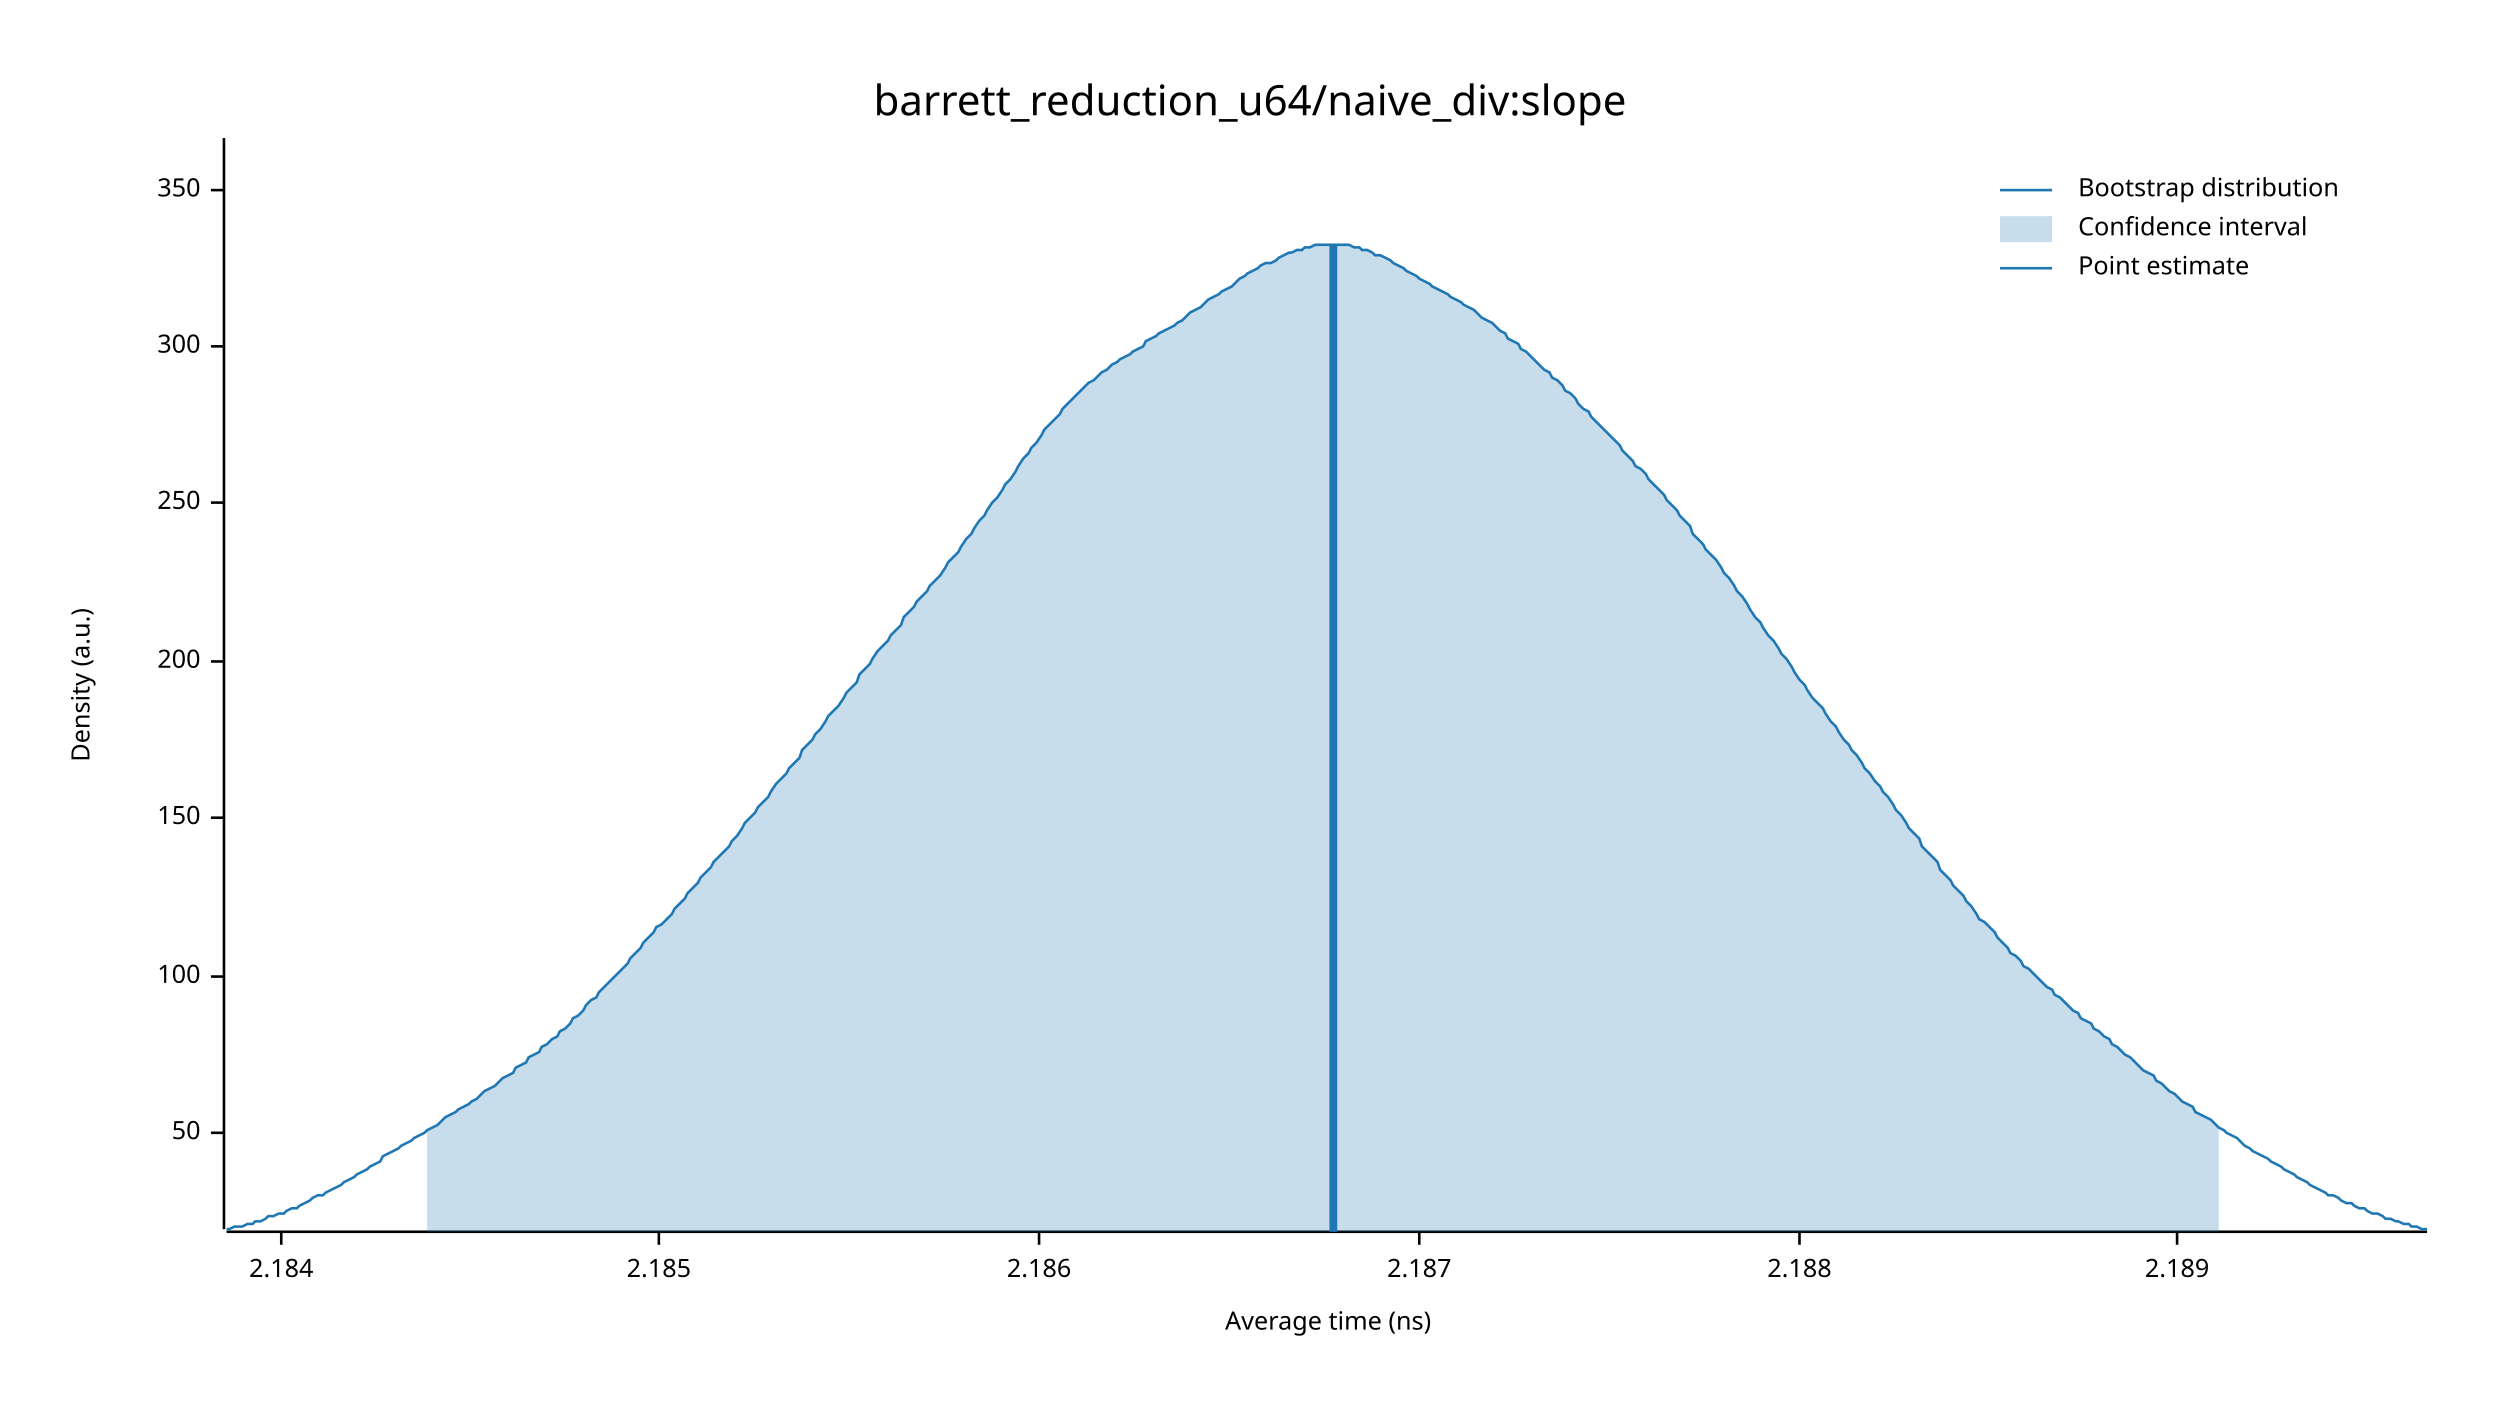
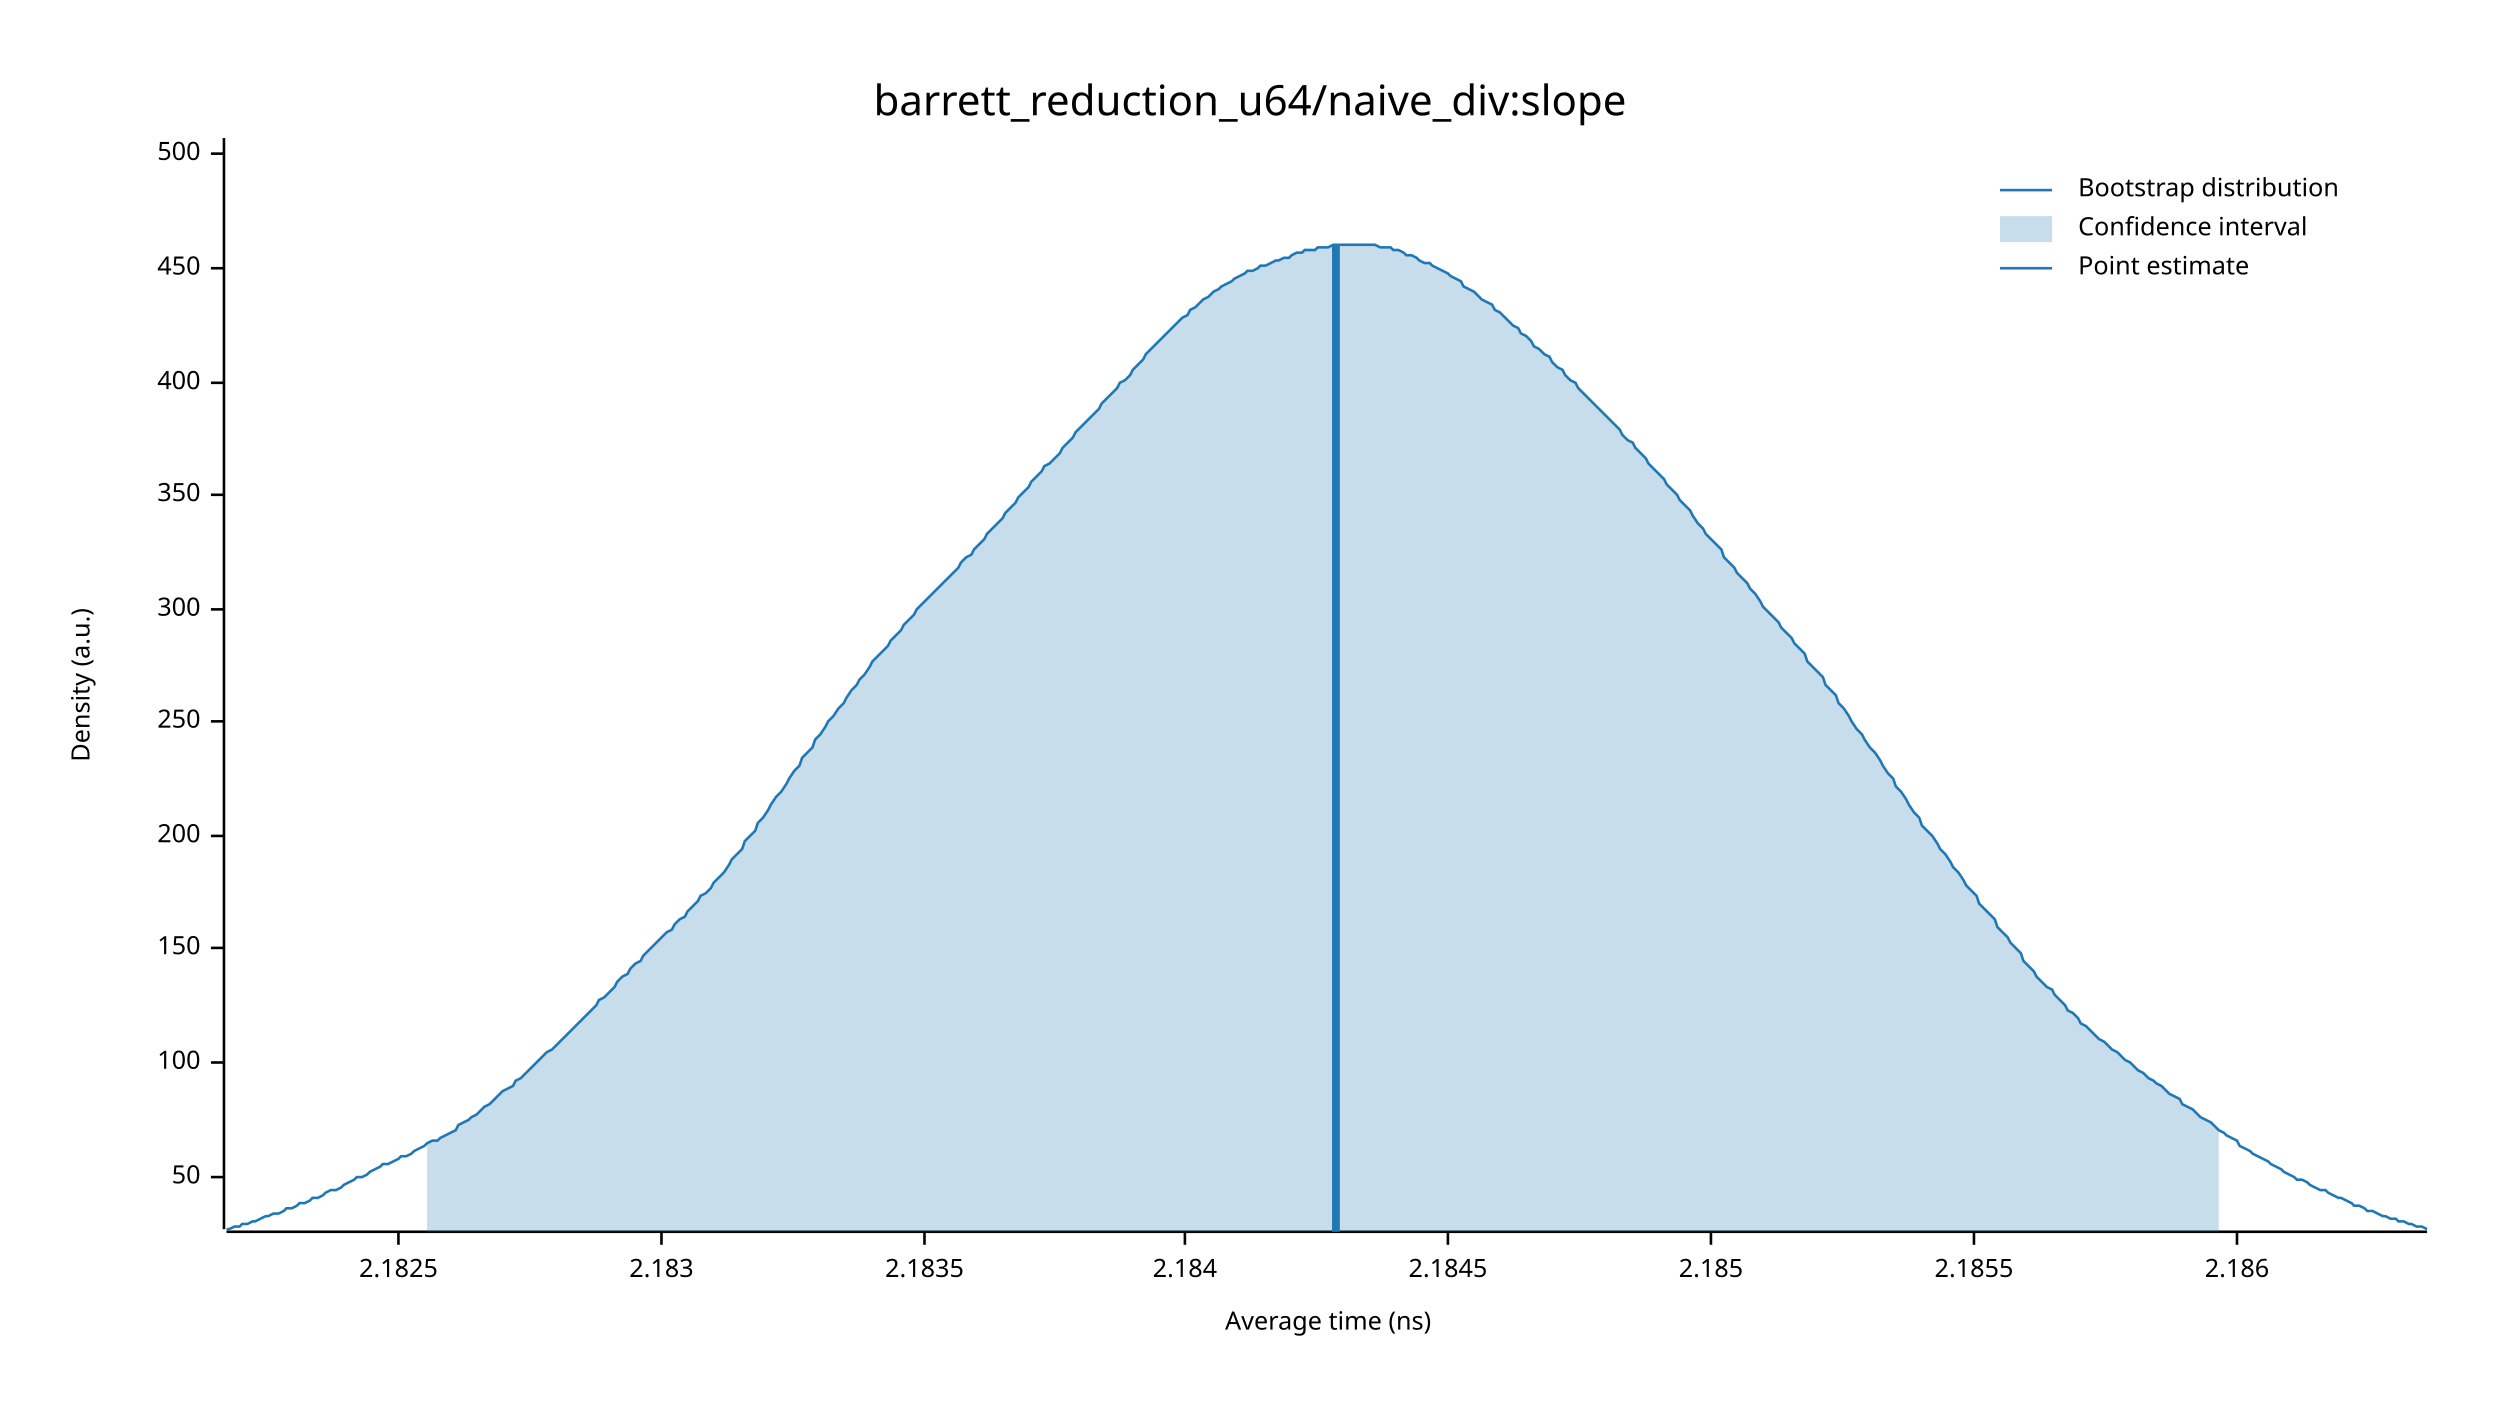
<svg xmlns="http://www.w3.org/2000/svg" width="960" height="540" viewBox="0 0 960 540">
  <text x="480" y="32" dy="0.76em" text-anchor="middle" font-family="sans-serif" font-size="16.129" opacity="1" fill="#000000">
barrett_reduction_u64/naive_div:slope
</text>
  <text x="27" y="263" dy="0.76em" text-anchor="middle" font-family="sans-serif" font-size="9.677" opacity="1" fill="#000000" transform="rotate(270, 27, 263)">
Density (a.u.)
</text>
  <text x="510" y="513" dy="-0.5ex" text-anchor="middle" font-family="sans-serif" font-size="9.677" opacity="1" fill="#000000">
Average time (ns)
</text>
  <polyline fill="none" opacity="1" stroke="#000000" stroke-width="1" points="86,53 86,472 " />
-   <text x="77" y="435" dy="0.5ex" text-anchor="end" font-family="sans-serif" font-size="9.677" opacity="1" fill="#000000">
+   <text x="77" y="452" dy="0.5ex" text-anchor="end" font-family="sans-serif" font-size="9.677" opacity="1" fill="#000000">
50
</text>
-   <polyline fill="none" opacity="1" stroke="#000000" stroke-width="1" points="81,435 86,435 " />
-   <text x="77" y="375" dy="0.5ex" text-anchor="end" font-family="sans-serif" font-size="9.677" opacity="1" fill="#000000">
+   <polyline fill="none" opacity="1" stroke="#000000" stroke-width="1" points="81,452 86,452 " />
+   <text x="77" y="408" dy="0.5ex" text-anchor="end" font-family="sans-serif" font-size="9.677" opacity="1" fill="#000000">
100
</text>
-   <polyline fill="none" opacity="1" stroke="#000000" stroke-width="1" points="81,375 86,375 " />
-   <text x="77" y="314" dy="0.5ex" text-anchor="end" font-family="sans-serif" font-size="9.677" opacity="1" fill="#000000">
+   <polyline fill="none" opacity="1" stroke="#000000" stroke-width="1" points="81,408 86,408 " />
+   <text x="77" y="364" dy="0.5ex" text-anchor="end" font-family="sans-serif" font-size="9.677" opacity="1" fill="#000000">
150
</text>
-   <polyline fill="none" opacity="1" stroke="#000000" stroke-width="1" points="81,314 86,314 " />
-   <text x="77" y="254" dy="0.5ex" text-anchor="end" font-family="sans-serif" font-size="9.677" opacity="1" fill="#000000">
+   <polyline fill="none" opacity="1" stroke="#000000" stroke-width="1" points="81,364 86,364 " />
+   <text x="77" y="321" dy="0.5ex" text-anchor="end" font-family="sans-serif" font-size="9.677" opacity="1" fill="#000000">
200
</text>
-   <polyline fill="none" opacity="1" stroke="#000000" stroke-width="1" points="81,254 86,254 " />
-   <text x="77" y="193" dy="0.5ex" text-anchor="end" font-family="sans-serif" font-size="9.677" opacity="1" fill="#000000">
+   <polyline fill="none" opacity="1" stroke="#000000" stroke-width="1" points="81,321 86,321 " />
+   <text x="77" y="277" dy="0.5ex" text-anchor="end" font-family="sans-serif" font-size="9.677" opacity="1" fill="#000000">
250
</text>
-   <polyline fill="none" opacity="1" stroke="#000000" stroke-width="1" points="81,193 86,193 " />
-   <text x="77" y="133" dy="0.5ex" text-anchor="end" font-family="sans-serif" font-size="9.677" opacity="1" fill="#000000">
+   <polyline fill="none" opacity="1" stroke="#000000" stroke-width="1" points="81,277 86,277 " />
+   <text x="77" y="234" dy="0.5ex" text-anchor="end" font-family="sans-serif" font-size="9.677" opacity="1" fill="#000000">
300
</text>
-   <polyline fill="none" opacity="1" stroke="#000000" stroke-width="1" points="81,133 86,133 " />
-   <text x="77" y="73" dy="0.5ex" text-anchor="end" font-family="sans-serif" font-size="9.677" opacity="1" fill="#000000">
+   <polyline fill="none" opacity="1" stroke="#000000" stroke-width="1" points="81,234 86,234 " />
+   <text x="77" y="190" dy="0.5ex" text-anchor="end" font-family="sans-serif" font-size="9.677" opacity="1" fill="#000000">
350
</text>
-   <polyline fill="none" opacity="1" stroke="#000000" stroke-width="1" points="81,73 86,73 " />
+   <polyline fill="none" opacity="1" stroke="#000000" stroke-width="1" points="81,190 86,190 " />
+   <text x="77" y="147" dy="0.5ex" text-anchor="end" font-family="sans-serif" font-size="9.677" opacity="1" fill="#000000">
+ 400
+ </text>
+   <polyline fill="none" opacity="1" stroke="#000000" stroke-width="1" points="81,147 86,147 " />
+   <text x="77" y="103" dy="0.5ex" text-anchor="end" font-family="sans-serif" font-size="9.677" opacity="1" fill="#000000">
+ 450
+ </text>
+   <polyline fill="none" opacity="1" stroke="#000000" stroke-width="1" points="81,103 86,103 " />
+   <text x="77" y="59" dy="0.5ex" text-anchor="end" font-family="sans-serif" font-size="9.677" opacity="1" fill="#000000">
+ 500
+ </text>
+   <polyline fill="none" opacity="1" stroke="#000000" stroke-width="1" points="81,59 86,59 " />
  <polyline fill="none" opacity="1" stroke="#000000" stroke-width="1" points="87,473 932,473 " />
-   <text x="108" y="483" dy="0.76em" text-anchor="middle" font-family="sans-serif" font-size="9.677" opacity="1" fill="#000000">
+   <text x="153" y="483" dy="0.76em" text-anchor="middle" font-family="sans-serif" font-size="9.677" opacity="1" fill="#000000">
+ 2.1825
+ </text>
+   <polyline fill="none" opacity="1" stroke="#000000" stroke-width="1" points="153,473 153,478 " />
+   <text x="254" y="483" dy="0.76em" text-anchor="middle" font-family="sans-serif" font-size="9.677" opacity="1" fill="#000000">
+ 2.183
+ </text>
+   <polyline fill="none" opacity="1" stroke="#000000" stroke-width="1" points="254,473 254,478 " />
+   <text x="355" y="483" dy="0.76em" text-anchor="middle" font-family="sans-serif" font-size="9.677" opacity="1" fill="#000000">
+ 2.1835
+ </text>
+   <polyline fill="none" opacity="1" stroke="#000000" stroke-width="1" points="355,473 355,478 " />
+   <text x="455" y="483" dy="0.76em" text-anchor="middle" font-family="sans-serif" font-size="9.677" opacity="1" fill="#000000">
2.184
</text>
-   <polyline fill="none" opacity="1" stroke="#000000" stroke-width="1" points="108,473 108,478 " />
-   <text x="253" y="483" dy="0.76em" text-anchor="middle" font-family="sans-serif" font-size="9.677" opacity="1" fill="#000000">
+   <polyline fill="none" opacity="1" stroke="#000000" stroke-width="1" points="455,473 455,478 " />
+   <text x="556" y="483" dy="0.76em" text-anchor="middle" font-family="sans-serif" font-size="9.677" opacity="1" fill="#000000">
+ 2.1845
+ </text>
+   <polyline fill="none" opacity="1" stroke="#000000" stroke-width="1" points="556,473 556,478 " />
+   <text x="657" y="483" dy="0.76em" text-anchor="middle" font-family="sans-serif" font-size="9.677" opacity="1" fill="#000000">
2.185
</text>
-   <polyline fill="none" opacity="1" stroke="#000000" stroke-width="1" points="253,473 253,478 " />
-   <text x="399" y="483" dy="0.76em" text-anchor="middle" font-family="sans-serif" font-size="9.677" opacity="1" fill="#000000">
+   <polyline fill="none" opacity="1" stroke="#000000" stroke-width="1" points="657,473 657,478 " />
+   <text x="758" y="483" dy="0.76em" text-anchor="middle" font-family="sans-serif" font-size="9.677" opacity="1" fill="#000000">
+ 2.1855
+ </text>
+   <polyline fill="none" opacity="1" stroke="#000000" stroke-width="1" points="758,473 758,478 " />
+   <text x="859" y="483" dy="0.76em" text-anchor="middle" font-family="sans-serif" font-size="9.677" opacity="1" fill="#000000">
2.186
</text>
-   <polyline fill="none" opacity="1" stroke="#000000" stroke-width="1" points="399,473 399,478 " />
-   <text x="545" y="483" dy="0.76em" text-anchor="middle" font-family="sans-serif" font-size="9.677" opacity="1" fill="#000000">
- 2.187
- </text>
-   <polyline fill="none" opacity="1" stroke="#000000" stroke-width="1" points="545,473 545,478 " />
-   <text x="691" y="483" dy="0.76em" text-anchor="middle" font-family="sans-serif" font-size="9.677" opacity="1" fill="#000000">
- 2.188
- </text>
-   <polyline fill="none" opacity="1" stroke="#000000" stroke-width="1" points="691,473 691,478 " />
-   <text x="836" y="483" dy="0.76em" text-anchor="middle" font-family="sans-serif" font-size="9.677" opacity="1" fill="#000000">
- 2.189
- </text>
-   <polyline fill="none" opacity="1" stroke="#000000" stroke-width="1" points="836,473 836,478 " />
-   <polyline fill="none" opacity="1" stroke="#1F78B4" stroke-width="1" points="87,472 88,472 90,471 92,471 93,471 95,470 97,470 98,469 100,469 102,468 103,467 105,467 107,466 109,466 110,465 112,464 114,464 115,463 117,462 119,461 120,460 122,459 124,459 125,458 127,457 129,456 131,455 132,454 134,453 136,452 137,451 139,450 141,449 142,448 144,447 146,446 147,444 149,443 151,442 153,441 154,440 156,439 158,438 159,437 161,436 163,435 164,434 166,433 168,432 169,431 171,429 173,428 175,427 176,426 178,425 180,424 181,423 183,422 185,420 186,419 188,418 190,417 191,416 193,414 195,413 197,412 198,410 200,409 202,408 203,406 205,405 207,404 208,402 210,401 212,399 214,398 215,396 217,395 219,393 220,391 222,390 224,388 225,386 227,384 229,383 230,381 232,379 234,377 236,375 237,374 239,372 241,370 242,368 244,366 246,364 247,362 249,360 251,358 252,356 254,355 256,353 258,351 259,349 261,347 263,345 264,343 266,341 268,339 269,337 271,335 273,333 274,331 276,329 278,327 280,325 281,323 283,321 285,318 286,316 288,314 290,312 291,310 293,308 295,306 296,304 298,301 300,299 302,297 303,295 305,293 307,291 308,288 310,286 312,284 313,282 315,280 317,277 318,275 320,273 322,271 324,268 325,266 327,264 329,262 330,259 332,257 334,255 335,253 337,250 339,248 341,246 342,244 344,242 346,240 347,237 349,235 351,233 352,231 354,229 356,227 357,225 359,223 361,221 363,218 364,216 366,214 368,212 369,210 371,207 373,205 374,203 376,200 378,198 379,196 381,193 383,191 385,188 386,186 388,184 390,181 391,179 393,176 395,174 396,172 398,170 400,167 401,165 403,163 405,161 407,159 408,157 410,155 412,153 413,152 415,150 417,148 418,147 420,146 422,144 423,143 425,142 427,140 429,139 430,138 432,137 434,136 435,135 437,134 439,133 440,131 442,130 444,129 445,128 447,127 449,126 451,125 452,124 454,123 456,121 457,120 459,119 461,118 462,117 464,115 466,114 468,113 469,112 471,111 473,110 474,109 476,107 478,106 479,105 481,104 483,103 484,102 486,101 488,101 490,100 491,99 493,98 495,97 496,97 498,96 500,96 501,95 503,95 505,94 506,94 508,94 510,94 512,94 513,94 515,94 517,94 518,94 520,95 522,95 523,96 525,96 527,97 528,98 530,98 532,99 534,100 535,101 537,102 539,103 540,104 542,105 544,106 545,107 547,108 549,109 550,110 552,111 554,112 556,113 557,114 559,115 561,116 562,117 564,118 566,119 567,120 569,122 571,123 573,124 574,125 576,127 578,128 579,130 581,131 583,132 584,134 586,135 588,137 589,138 591,140 593,142 595,143 596,145 598,146 600,148 601,150 603,151 605,153 606,155 608,157 610,158 611,160 613,162 615,164 617,166 618,167 620,169 622,171 623,173 625,175 627,177 628,179 630,180 632,182 633,184 635,186 637,188 639,190 640,192 642,194 644,196 645,198 647,200 649,202 650,205 652,207 654,209 655,211 657,213 659,215 661,218 662,220 664,222 666,225 667,227 669,229 671,232 672,234 674,237 676,239 677,241 679,244 681,246 683,249 684,251 686,253 688,256 689,258 691,261 693,263 694,265 696,268 698,270 700,272 701,274 703,277 705,279 706,281 708,284 710,286 711,288 713,290 715,293 716,295 718,297 720,300 722,302 723,304 725,306 727,309 728,311 730,313 732,316 733,318 735,320 737,322 738,325 740,327 742,329 744,331 745,334 747,336 749,338 750,340 752,342 754,344 755,346 757,348 759,351 760,353 762,354 764,356 766,358 767,360 769,362 771,364 772,366 774,367 776,369 777,371 779,372 781,374 782,375 784,377 786,379 788,380 789,382 791,383 793,385 794,386 796,388 798,389 799,391 801,392 803,393 804,395 806,396 808,398 810,399 811,401 813,402 815,404 816,405 818,406 820,408 821,409 823,411 825,412 827,413 828,415 830,416 832,418 833,419 835,420 837,422 838,423 840,424 842,425 843,427 845,428 847,429 849,430 850,431 852,433 854,434 855,435 857,436 859,437 860,438 862,440 864,441 865,442 867,443 869,444 871,445 872,446 874,447 876,448 877,449 879,450 881,451 882,452 884,453 886,454 887,455 889,456 891,457 893,458 894,459 896,459 898,460 899,461 901,462 903,462 904,463 906,464 908,464 909,465 911,466 913,466 915,467 916,468 918,468 920,469 921,469 923,470 925,470 926,471 928,471 930,472 932,472 " />
-   <polygon opacity="0.25" fill="#1F78B4" points="164,434 166,433 168,432 169,431 171,429 173,428 175,427 176,426 178,425 180,424 181,423 183,422 185,420 186,419 188,418 190,417 191,416 193,414 195,413 197,412 198,410 200,409 202,408 203,406 205,405 207,404 208,402 210,401 212,399 214,398 215,396 217,395 219,393 220,391 222,390 224,388 225,386 227,384 229,383 230,381 232,379 234,377 236,375 237,374 239,372 241,370 242,368 244,366 246,364 247,362 249,360 251,358 252,356 254,355 256,353 258,351 259,349 261,347 263,345 264,343 266,341 268,339 269,337 271,335 273,333 274,331 276,329 278,327 280,325 281,323 283,321 285,318 286,316 288,314 290,312 291,310 293,308 295,306 296,304 298,301 300,299 302,297 303,295 305,293 307,291 308,288 310,286 312,284 313,282 315,280 317,277 318,275 320,273 322,271 324,268 325,266 327,264 329,262 330,259 332,257 334,255 335,253 337,250 339,248 341,246 342,244 344,242 346,240 347,237 349,235 351,233 352,231 354,229 356,227 357,225 359,223 361,221 363,218 364,216 366,214 368,212 369,210 371,207 373,205 374,203 376,200 378,198 379,196 381,193 383,191 385,188 386,186 388,184 390,181 391,179 393,176 395,174 396,172 398,170 400,167 401,165 403,163 405,161 407,159 408,157 410,155 412,153 413,152 415,150 417,148 418,147 420,146 422,144 423,143 425,142 427,140 429,139 430,138 432,137 434,136 435,135 437,134 439,133 440,131 442,130 444,129 445,128 447,127 449,126 451,125 452,124 454,123 456,121 457,120 459,119 461,118 462,117 464,115 466,114 468,113 469,112 471,111 473,110 474,109 476,107 478,106 479,105 481,104 483,103 484,102 486,101 488,101 490,100 491,99 493,98 495,97 496,97 498,96 500,96 501,95 503,95 505,94 506,94 508,94 510,94 512,94 513,94 515,94 517,94 518,94 520,95 522,95 523,96 525,96 527,97 528,98 530,98 532,99 534,100 535,101 537,102 539,103 540,104 542,105 544,106 545,107 547,108 549,109 550,110 552,111 554,112 556,113 557,114 559,115 561,116 562,117 564,118 566,119 567,120 569,122 571,123 573,124 574,125 576,127 578,128 579,130 581,131 583,132 584,134 586,135 588,137 589,138 591,140 593,142 595,143 596,145 598,146 600,148 601,150 603,151 605,153 606,155 608,157 610,158 611,160 613,162 615,164 617,166 618,167 620,169 622,171 623,173 625,175 627,177 628,179 630,180 632,182 633,184 635,186 637,188 639,190 640,192 642,194 644,196 645,198 647,200 649,202 650,205 652,207 654,209 655,211 657,213 659,215 661,218 662,220 664,222 666,225 667,227 669,229 671,232 672,234 674,237 676,239 677,241 679,244 681,246 683,249 684,251 686,253 688,256 689,258 691,261 693,263 694,265 696,268 698,270 700,272 701,274 703,277 705,279 706,281 708,284 710,286 711,288 713,290 715,293 716,295 718,297 720,300 722,302 723,304 725,306 727,309 728,311 730,313 732,316 733,318 735,320 737,322 738,325 740,327 742,329 744,331 745,334 747,336 749,338 750,340 752,342 754,344 755,346 757,348 759,351 760,353 762,354 764,356 766,358 767,360 769,362 771,364 772,366 774,367 776,369 777,371 779,372 781,374 782,375 784,377 786,379 788,380 789,382 791,383 793,385 794,386 796,388 798,389 799,391 801,392 803,393 804,395 806,396 808,398 810,399 811,401 813,402 815,404 816,405 818,406 820,408 821,409 823,411 825,412 827,413 828,415 830,416 832,418 833,419 835,420 837,422 838,423 840,424 842,425 843,427 845,428 847,429 849,430 850,431 852,433 852,473 164,473 " />
-   <polyline fill="none" opacity="1" stroke="#1F78B4" stroke-width="3" points="512,473 512,94 " />
+   <polyline fill="none" opacity="1" stroke="#000000" stroke-width="1" points="859,473 859,478 " />
+   <polyline fill="none" opacity="1" stroke="#1F78B4" stroke-width="1" points="87,472 88,472 90,471 92,471 93,470 95,470 97,469 98,469 100,468 102,467 103,467 105,466 107,466 109,465 110,464 112,464 114,463 115,462 117,462 119,461 120,460 122,460 124,459 125,458 127,457 129,457 131,456 132,455 134,454 136,453 137,452 139,452 141,451 142,450 144,449 146,448 147,447 149,447 151,446 153,445 154,444 156,444 158,443 159,442 161,441 163,440 164,439 166,438 168,438 169,437 171,436 173,435 175,434 176,432 178,431 180,430 181,429 183,428 185,426 186,425 188,424 190,422 191,421 193,419 195,418 197,417 198,415 200,414 202,412 203,411 205,409 207,407 208,406 210,404 212,403 214,401 215,400 217,398 219,396 220,395 222,393 224,391 225,390 227,388 229,386 230,384 232,383 234,381 236,379 237,377 239,375 241,374 242,372 244,370 246,369 247,367 249,365 251,363 252,362 254,360 256,358 258,357 259,355 261,353 263,352 264,350 266,348 268,346 269,344 271,343 273,341 274,339 276,337 278,335 280,332 281,330 283,328 285,326 286,323 288,321 290,319 291,316 293,314 295,311 296,309 298,306 300,304 302,301 303,299 305,296 307,294 308,291 310,289 312,287 313,284 315,282 317,279 318,277 320,275 322,272 324,270 325,268 327,265 329,263 330,261 332,259 334,256 335,254 337,252 339,250 341,248 342,246 344,244 346,242 347,240 349,238 351,236 352,234 354,232 356,230 357,229 359,227 361,225 363,223 364,222 366,220 368,218 369,216 371,214 373,213 374,211 376,209 378,207 379,205 381,203 383,201 385,199 386,197 388,195 390,193 391,191 393,189 395,187 396,185 398,183 400,181 401,179 403,178 405,176 407,174 408,172 410,170 412,168 413,166 415,164 417,162 418,161 420,159 422,157 423,155 425,153 427,151 429,149 430,147 432,146 434,144 435,142 437,140 439,138 440,136 442,134 444,132 445,131 447,129 449,127 451,125 452,124 454,122 456,121 457,119 459,118 461,116 462,115 464,114 466,112 468,111 469,110 471,109 473,108 474,107 476,106 478,105 479,104 481,104 483,103 484,102 486,102 488,101 490,100 491,100 493,99 495,99 496,98 498,97 500,97 501,96 503,96 505,96 506,95 508,95 510,95 512,94 513,94 515,94 517,94 518,94 520,94 522,94 523,94 525,94 527,94 528,94 530,95 532,95 534,95 535,96 537,96 539,97 540,98 542,98 544,99 545,100 547,101 549,101 550,102 552,103 554,104 556,105 557,106 559,107 561,108 562,110 564,111 566,112 567,113 569,115 571,116 573,117 574,119 576,120 578,122 579,123 581,125 583,126 584,128 586,129 588,131 589,133 591,134 593,136 595,137 596,139 598,141 600,142 601,144 603,146 605,147 606,149 608,151 610,153 611,154 613,156 615,158 617,160 618,161 620,163 622,165 623,167 625,169 627,170 628,172 630,174 632,176 633,178 635,180 637,182 639,184 640,186 642,188 644,190 645,192 647,194 649,196 650,198 652,201 654,203 655,205 657,207 659,209 661,211 662,214 664,216 666,218 667,220 669,222 671,224 672,226 674,228 676,231 677,233 679,235 681,237 683,239 684,241 686,243 688,245 689,247 691,249 693,251 694,254 696,256 698,258 700,260 701,263 703,265 705,267 706,270 708,272 710,275 711,277 713,280 715,282 716,284 718,287 720,289 722,292 723,294 725,297 727,299 728,302 730,304 732,307 733,309 735,312 737,314 738,317 740,319 742,321 744,324 745,326 747,328 749,331 750,333 752,335 754,338 755,340 757,342 759,344 760,347 762,349 764,351 766,353 767,356 769,358 771,360 772,362 774,364 776,366 777,369 779,371 781,373 782,375 784,377 786,379 788,380 789,382 791,384 793,386 794,388 796,389 798,391 799,393 801,394 803,396 804,397 806,399 808,400 810,402 811,403 813,404 815,406 816,407 818,408 820,410 821,411 823,412 825,414 827,415 828,416 830,417 832,419 833,420 835,421 837,422 838,424 840,425 842,426 843,427 845,429 847,430 849,431 850,432 852,434 854,435 855,436 857,437 859,438 860,440 862,441 864,442 865,443 867,444 869,445 871,446 872,447 874,448 876,449 877,450 879,451 881,452 882,453 884,453 886,454 887,455 889,456 891,457 893,457 894,458 896,459 898,460 899,460 901,461 903,462 904,463 906,463 908,464 909,465 911,465 913,466 915,467 916,467 918,468 920,468 921,469 923,469 925,470 926,470 928,471 930,471 932,472 " />
+   <polygon opacity="0.25" fill="#1F78B4" points="164,439 166,438 168,438 169,437 171,436 173,435 175,434 176,432 178,431 180,430 181,429 183,428 185,426 186,425 188,424 190,422 191,421 193,419 195,418 197,417 198,415 200,414 202,412 203,411 205,409 207,407 208,406 210,404 212,403 214,401 215,400 217,398 219,396 220,395 222,393 224,391 225,390 227,388 229,386 230,384 232,383 234,381 236,379 237,377 239,375 241,374 242,372 244,370 246,369 247,367 249,365 251,363 252,362 254,360 256,358 258,357 259,355 261,353 263,352 264,350 266,348 268,346 269,344 271,343 273,341 274,339 276,337 278,335 280,332 281,330 283,328 285,326 286,323 288,321 290,319 291,316 293,314 295,311 296,309 298,306 300,304 302,301 303,299 305,296 307,294 308,291 310,289 312,287 313,284 315,282 317,279 318,277 320,275 322,272 324,270 325,268 327,265 329,263 330,261 332,259 334,256 335,254 337,252 339,250 341,248 342,246 344,244 346,242 347,240 349,238 351,236 352,234 354,232 356,230 357,229 359,227 361,225 363,223 364,222 366,220 368,218 369,216 371,214 373,213 374,211 376,209 378,207 379,205 381,203 383,201 385,199 386,197 388,195 390,193 391,191 393,189 395,187 396,185 398,183 400,181 401,179 403,178 405,176 407,174 408,172 410,170 412,168 413,166 415,164 417,162 418,161 420,159 422,157 423,155 425,153 427,151 429,149 430,147 432,146 434,144 435,142 437,140 439,138 440,136 442,134 444,132 445,131 447,129 449,127 451,125 452,124 454,122 456,121 457,119 459,118 461,116 462,115 464,114 466,112 468,111 469,110 471,109 473,108 474,107 476,106 478,105 479,104 481,104 483,103 484,102 486,102 488,101 490,100 491,100 493,99 495,99 496,98 498,97 500,97 501,96 503,96 505,96 506,95 508,95 510,95 512,94 513,94 515,94 517,94 518,94 520,94 522,94 523,94 525,94 527,94 528,94 530,95 532,95 534,95 535,96 537,96 539,97 540,98 542,98 544,99 545,100 547,101 549,101 550,102 552,103 554,104 556,105 557,106 559,107 561,108 562,110 564,111 566,112 567,113 569,115 571,116 573,117 574,119 576,120 578,122 579,123 581,125 583,126 584,128 586,129 588,131 589,133 591,134 593,136 595,137 596,139 598,141 600,142 601,144 603,146 605,147 606,149 608,151 610,153 611,154 613,156 615,158 617,160 618,161 620,163 622,165 623,167 625,169 627,170 628,172 630,174 632,176 633,178 635,180 637,182 639,184 640,186 642,188 644,190 645,192 647,194 649,196 650,198 652,201 654,203 655,205 657,207 659,209 661,211 662,214 664,216 666,218 667,220 669,222 671,224 672,226 674,228 676,231 677,233 679,235 681,237 683,239 684,241 686,243 688,245 689,247 691,249 693,251 694,254 696,256 698,258 700,260 701,263 703,265 705,267 706,270 708,272 710,275 711,277 713,280 715,282 716,284 718,287 720,289 722,292 723,294 725,297 727,299 728,302 730,304 732,307 733,309 735,312 737,314 738,317 740,319 742,321 744,324 745,326 747,328 749,331 750,333 752,335 754,338 755,340 757,342 759,344 760,347 762,349 764,351 766,353 767,356 769,358 771,360 772,362 774,364 776,366 777,369 779,371 781,373 782,375 784,377 786,379 788,380 789,382 791,384 793,386 794,388 796,389 798,391 799,393 801,394 803,396 804,397 806,399 808,400 810,402 811,403 813,404 815,406 816,407 818,408 820,410 821,411 823,412 825,414 827,415 828,416 830,417 832,419 833,420 835,421 837,422 838,424 840,425 842,426 843,427 845,429 847,430 849,431 850,432 852,434 852,473 164,473 " />
+   <polyline fill="none" opacity="1" stroke="#1F78B4" stroke-width="3" points="513,473 513,94 " />
  <text x="798" y="68" dy="0.76em" text-anchor="start" font-family="sans-serif" font-size="9.677" opacity="1" fill="#000000">
Bootstrap distribution
</text>
  <text x="798" y="83" dy="0.76em" text-anchor="start" font-family="sans-serif" font-size="9.677" opacity="1" fill="#000000">
Confidence interval
</text>
  <text x="798" y="98" dy="0.76em" text-anchor="start" font-family="sans-serif" font-size="9.677" opacity="1" fill="#000000">
Point estimate
</text>
  <polyline fill="none" opacity="1" stroke="#1F78B4" stroke-width="1" points="768,73 788,73 " />
  <rect x="768" y="83" width="20" height="10" opacity="0.25" fill="#1F78B4" stroke="none" />
  <polyline fill="none" opacity="1" stroke="#1F78B4" stroke-width="1" points="768,103 788,103 " />
</svg>
